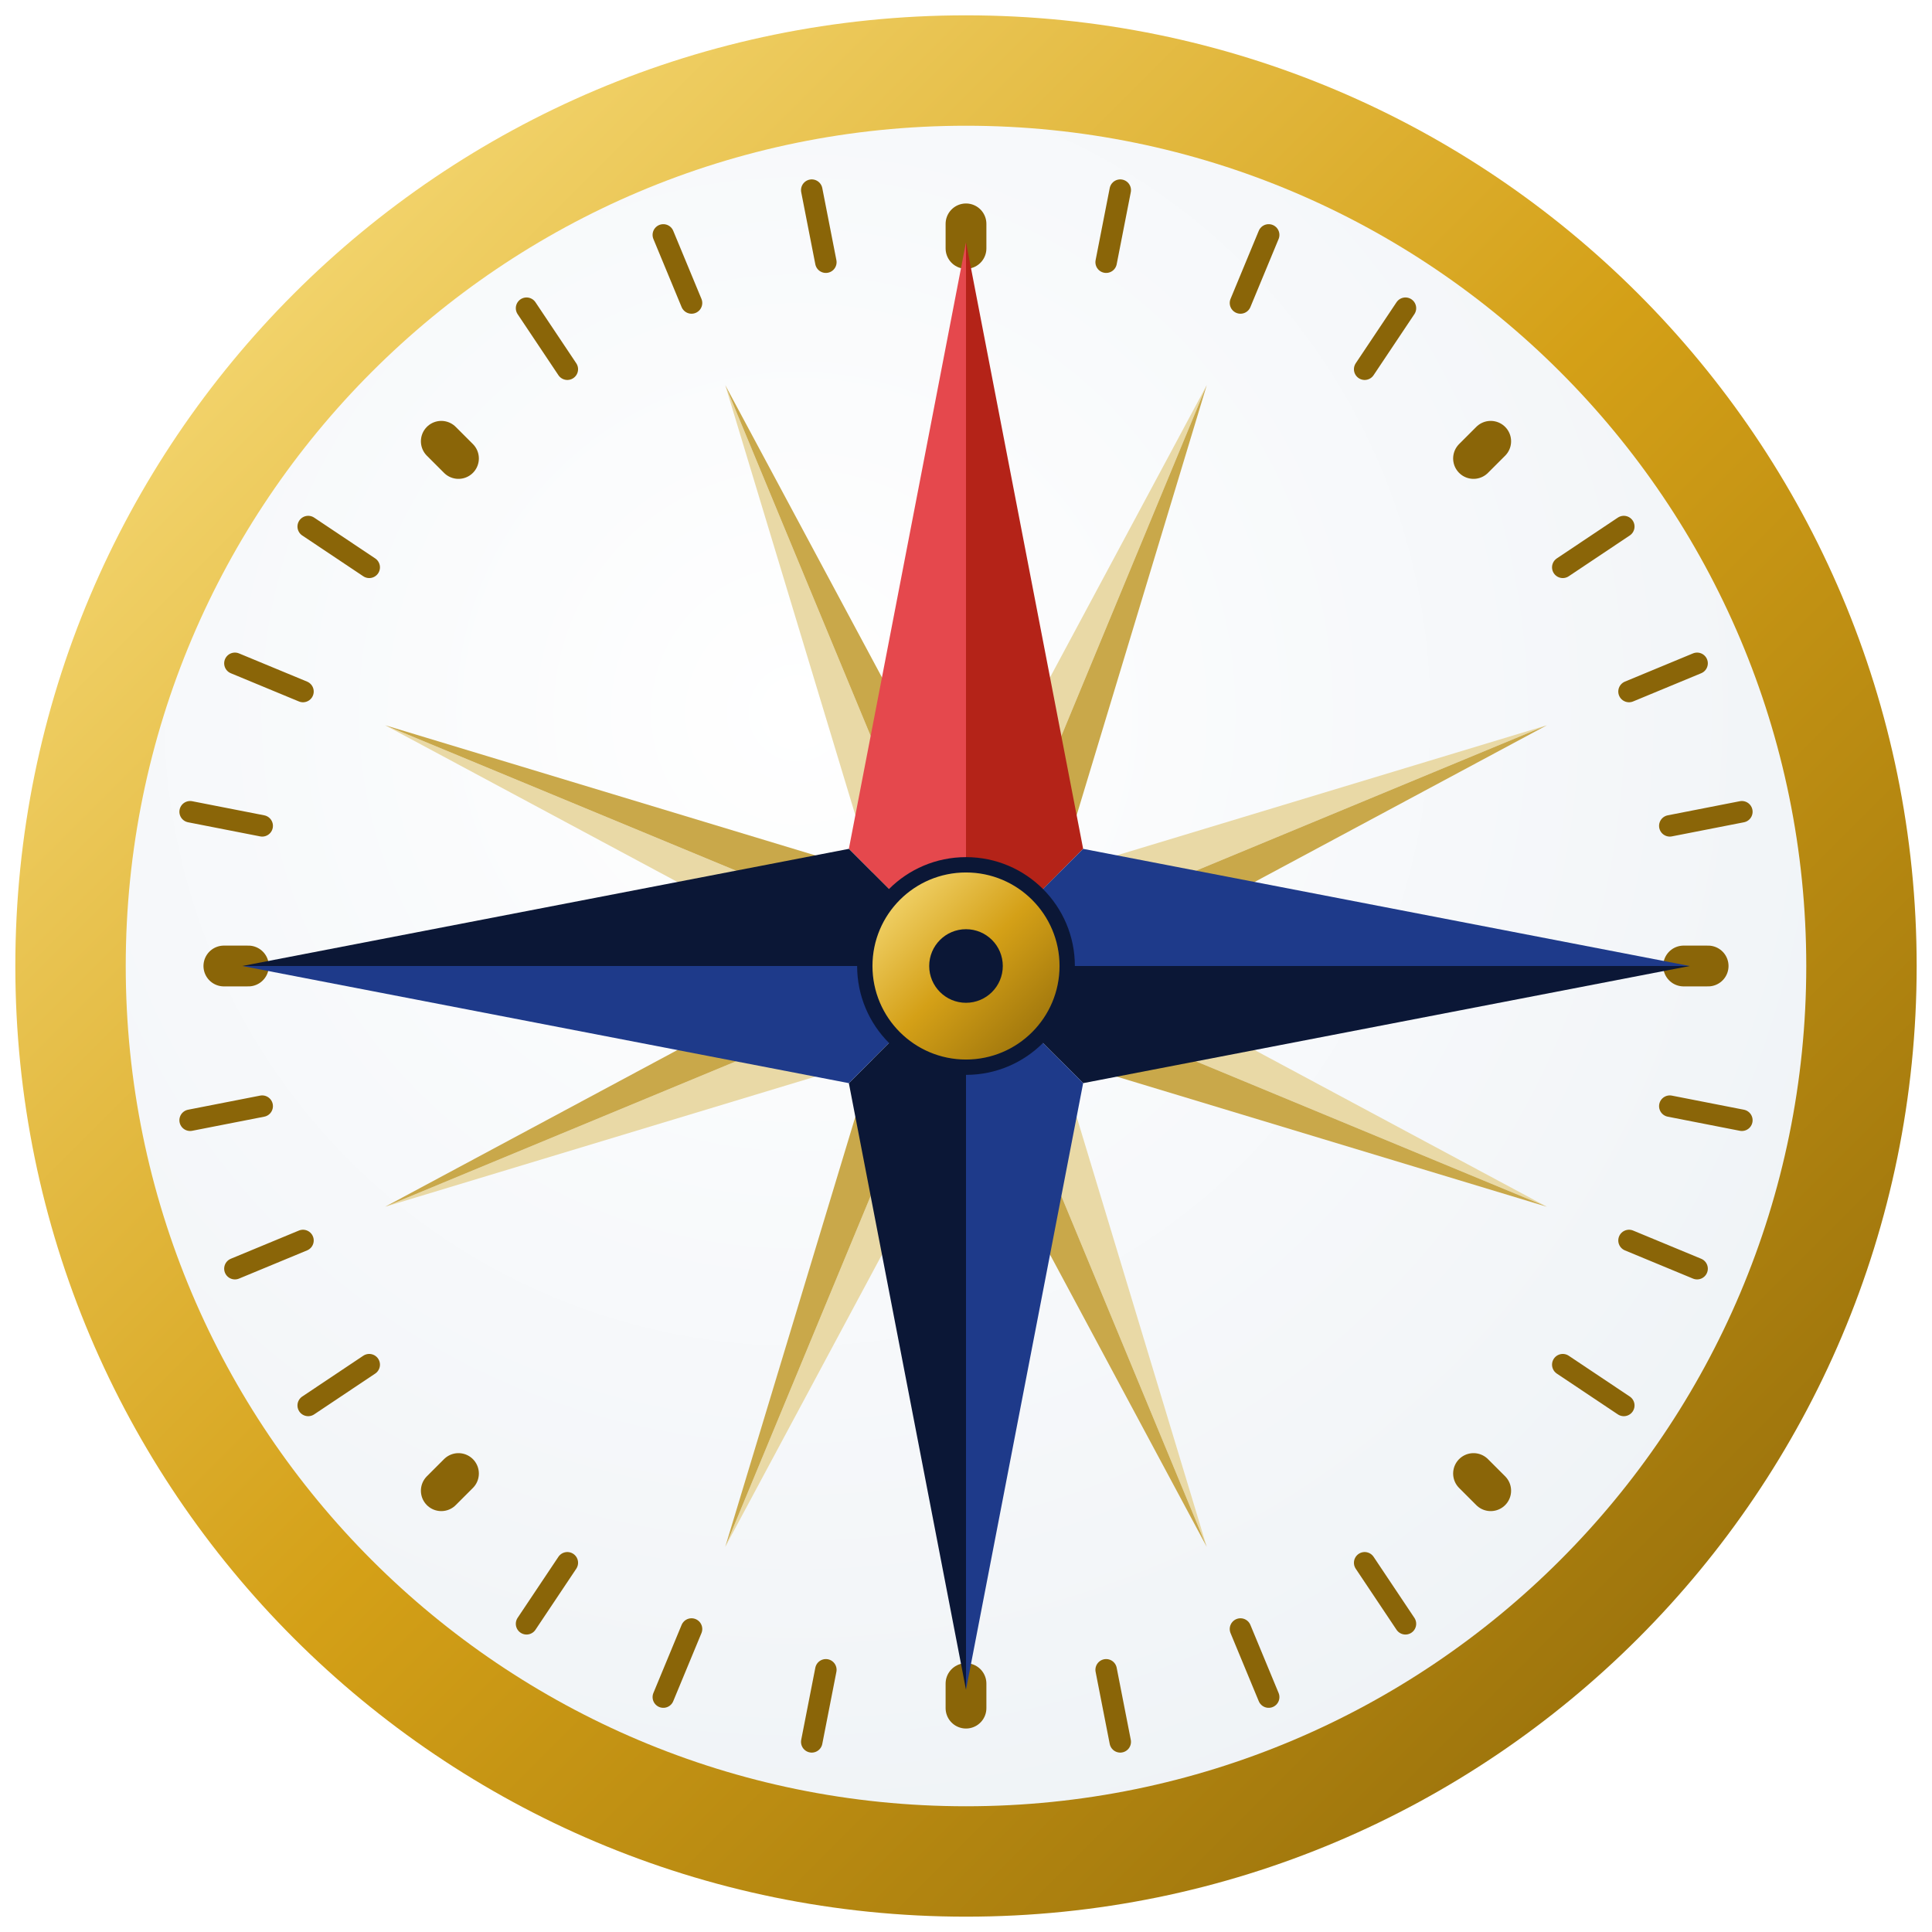
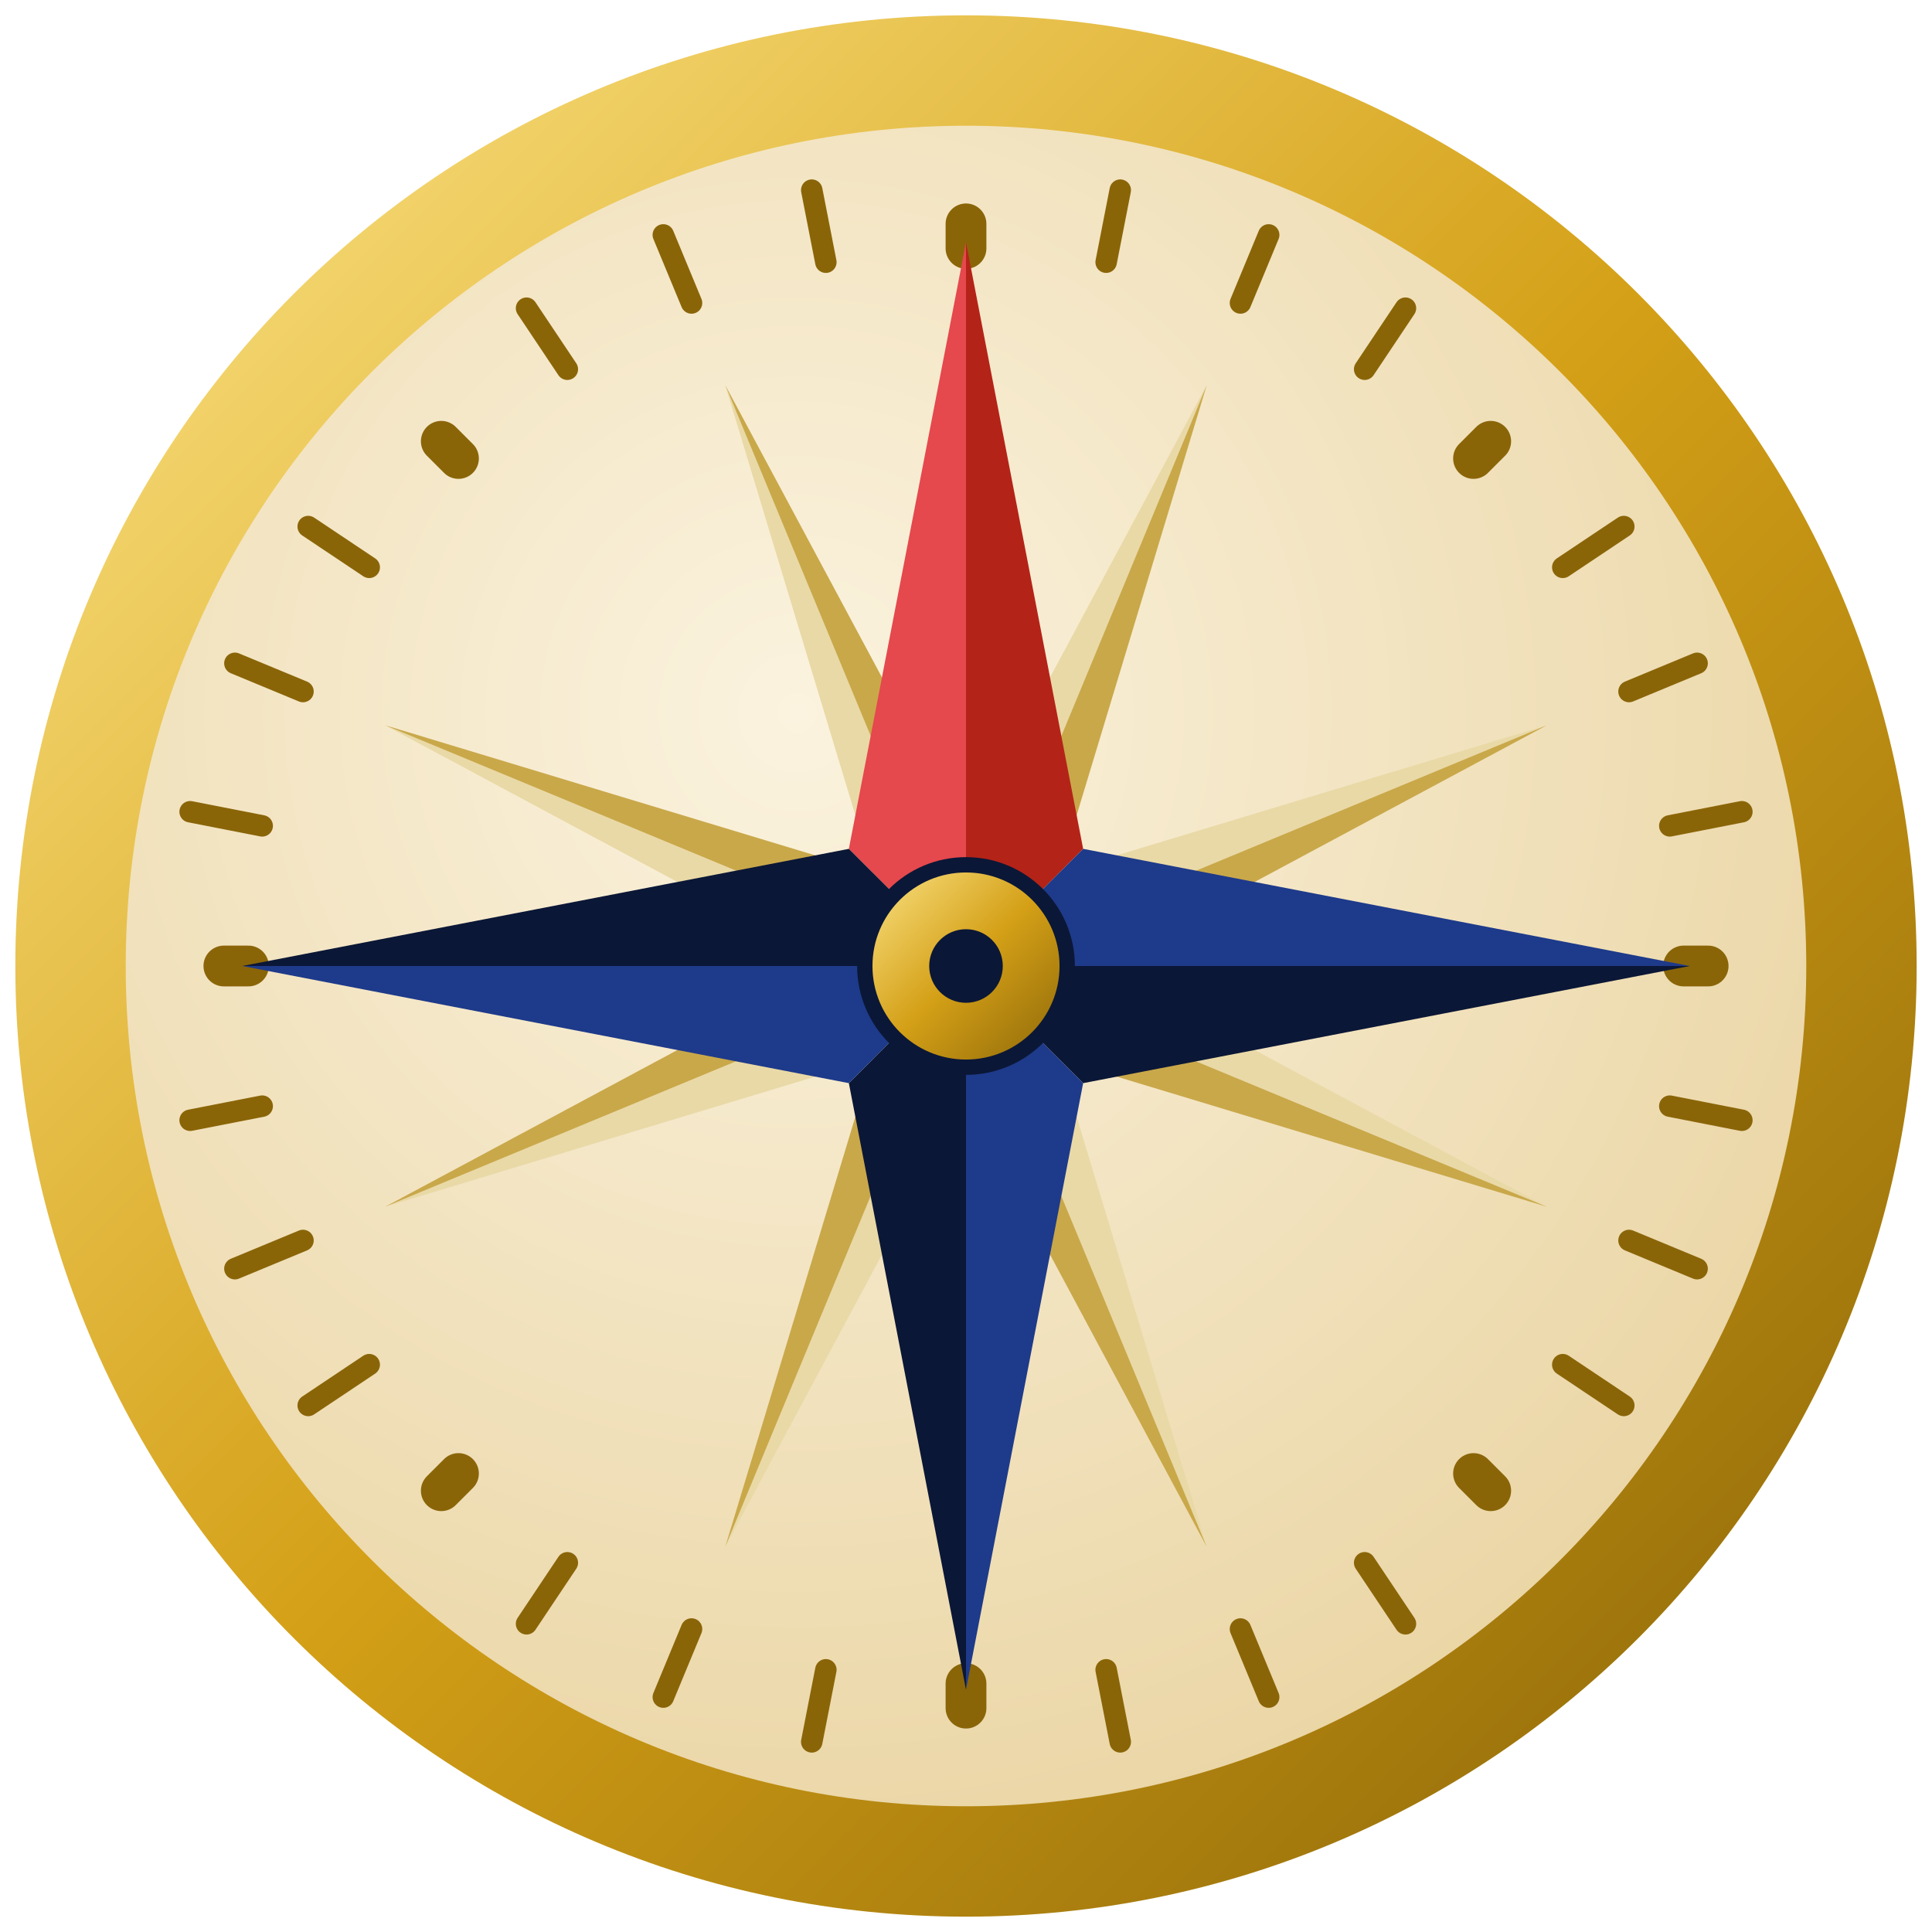
<svg xmlns="http://www.w3.org/2000/svg" width="96" height="96" viewBox="22.5 22.5 63 63">
  <defs>
    <radialGradient id="cbg" cx="38%" cy="30%" r="85%">
      <stop offset="0" stop-color="#1E3A8A" />
      <stop offset="1" stop-color="#0B1736" />
    </radialGradient>
    <linearGradient id="cring" x1="0" y1="0" x2="1" y2="1">
      <stop offset="0" stop-color="#FDE68A" />
      <stop offset=".5" stop-color="#D4A017" />
      <stop offset="1" stop-color="#8A6508" />
    </linearGradient>
    <radialGradient id="cdial" cx="40%" cy="35%" r="75%">
-       <stop offset="0" stop-color="#FFFFFF" />
-       <stop offset="1" stop-color="#EEF2F6" />
+       <stop offset="0" stop-color="#FBF3DF" />
+       <stop offset="1" stop-color="#E9D3A0" />
    </radialGradient>
  </defs>
  <circle cx="54" cy="54" r="31" fill="url(#cring)" />
  <circle cx="54" cy="54" r="27.4" fill="url(#cdial)" />
  <line x1="54.00" y1="29.80" x2="54.00" y2="30.60" stroke="#8A6508" stroke-width="1.33" stroke-linecap="round" />
  <line x1="59.03" y1="28.70" x2="58.57" y2="31.05" stroke="#8A6508" stroke-width="0.7" stroke-linecap="round" />
  <line x1="63.87" y1="30.16" x2="62.95" y2="32.38" stroke="#8A6508" stroke-width="0.7" stroke-linecap="round" />
  <line x1="68.33" y1="32.55" x2="67.00" y2="34.54" stroke="#8A6508" stroke-width="0.7" stroke-linecap="round" />
  <line x1="71.11" y1="36.89" x2="70.55" y2="37.45" stroke="#8A6508" stroke-width="1.33" stroke-linecap="round" />
  <line x1="75.45" y1="39.67" x2="73.46" y2="41.00" stroke="#8A6508" stroke-width="0.7" stroke-linecap="round" />
  <line x1="77.84" y1="44.13" x2="75.62" y2="45.05" stroke="#8A6508" stroke-width="0.7" stroke-linecap="round" />
  <line x1="79.30" y1="48.97" x2="76.95" y2="49.43" stroke="#8A6508" stroke-width="0.7" stroke-linecap="round" />
  <line x1="78.20" y1="54.00" x2="77.40" y2="54.00" stroke="#8A6508" stroke-width="1.33" stroke-linecap="round" />
  <line x1="79.30" y1="59.03" x2="76.95" y2="58.57" stroke="#8A6508" stroke-width="0.7" stroke-linecap="round" />
  <line x1="77.84" y1="63.87" x2="75.62" y2="62.95" stroke="#8A6508" stroke-width="0.7" stroke-linecap="round" />
  <line x1="75.45" y1="68.33" x2="73.46" y2="67.00" stroke="#8A6508" stroke-width="0.7" stroke-linecap="round" />
  <line x1="71.11" y1="71.11" x2="70.55" y2="70.55" stroke="#8A6508" stroke-width="1.33" stroke-linecap="round" />
  <line x1="68.33" y1="75.45" x2="67.00" y2="73.46" stroke="#8A6508" stroke-width="0.7" stroke-linecap="round" />
  <line x1="63.87" y1="77.84" x2="62.95" y2="75.62" stroke="#8A6508" stroke-width="0.7" stroke-linecap="round" />
  <line x1="59.03" y1="79.30" x2="58.57" y2="76.95" stroke="#8A6508" stroke-width="0.7" stroke-linecap="round" />
  <line x1="54.00" y1="78.20" x2="54.00" y2="77.40" stroke="#8A6508" stroke-width="1.33" stroke-linecap="round" />
  <line x1="48.97" y1="79.30" x2="49.43" y2="76.95" stroke="#8A6508" stroke-width="0.7" stroke-linecap="round" />
  <line x1="44.13" y1="77.84" x2="45.05" y2="75.62" stroke="#8A6508" stroke-width="0.7" stroke-linecap="round" />
  <line x1="39.67" y1="75.45" x2="41.00" y2="73.46" stroke="#8A6508" stroke-width="0.7" stroke-linecap="round" />
  <line x1="36.89" y1="71.11" x2="37.45" y2="70.55" stroke="#8A6508" stroke-width="1.33" stroke-linecap="round" />
  <line x1="32.55" y1="68.33" x2="34.54" y2="67.00" stroke="#8A6508" stroke-width="0.7" stroke-linecap="round" />
  <line x1="30.16" y1="63.87" x2="32.38" y2="62.95" stroke="#8A6508" stroke-width="0.7" stroke-linecap="round" />
  <line x1="28.70" y1="59.03" x2="31.05" y2="58.57" stroke="#8A6508" stroke-width="0.7" stroke-linecap="round" />
  <line x1="29.80" y1="54.00" x2="30.60" y2="54.00" stroke="#8A6508" stroke-width="1.33" stroke-linecap="round" />
  <line x1="28.70" y1="48.97" x2="31.05" y2="49.43" stroke="#8A6508" stroke-width="0.7" stroke-linecap="round" />
  <line x1="30.16" y1="44.13" x2="32.38" y2="45.05" stroke="#8A6508" stroke-width="0.7" stroke-linecap="round" />
  <line x1="32.55" y1="39.67" x2="34.54" y2="41.00" stroke="#8A6508" stroke-width="0.7" stroke-linecap="round" />
  <line x1="36.89" y1="36.89" x2="37.45" y2="37.45" stroke="#8A6508" stroke-width="1.33" stroke-linecap="round" />
  <line x1="39.67" y1="32.55" x2="41.00" y2="34.54" stroke="#8A6508" stroke-width="0.7" stroke-linecap="round" />
  <line x1="44.13" y1="30.16" x2="45.05" y2="32.38" stroke="#8A6508" stroke-width="0.7" stroke-linecap="round" />
  <line x1="48.97" y1="28.70" x2="49.43" y2="31.05" stroke="#8A6508" stroke-width="0.7" stroke-linecap="round" />
  <polygon points="54,54 61.85,35.06 54.00,49.70" fill="#E9D9A6" />
  <polygon points="54,54 61.85,35.06 57.04,50.96" fill="#C9A84A" />
  <polygon points="54,54 72.94,46.15 57.04,50.96" fill="#E9D9A6" />
  <polygon points="54,54 72.94,46.15 58.30,54.00" fill="#C9A84A" />
  <polygon points="54,54 72.94,61.85 58.30,54.00" fill="#E9D9A6" />
  <polygon points="54,54 72.94,61.85 57.04,57.04" fill="#C9A84A" />
  <polygon points="54,54 61.85,72.94 57.04,57.04" fill="#E9D9A6" />
  <polygon points="54,54 61.85,72.94 54.00,58.30" fill="#C9A84A" />
  <polygon points="54,54 46.15,72.94 54.00,58.30" fill="#E9D9A6" />
  <polygon points="54,54 46.15,72.94 50.96,57.04" fill="#C9A84A" />
  <polygon points="54,54 35.06,61.85 50.96,57.04" fill="#E9D9A6" />
  <polygon points="54,54 35.06,61.85 49.70,54.00" fill="#C9A84A" />
  <polygon points="54,54 35.06,46.15 49.70,54.00" fill="#E9D9A6" />
  <polygon points="54,54 35.06,46.15 50.96,50.96" fill="#C9A84A" />
  <polygon points="54,54 46.15,35.06 50.96,50.96" fill="#E9D9A6" />
  <polygon points="54,54 46.15,35.06 54.00,49.70" fill="#C9A84A" />
  <polygon points="54,54 54.00,30.40 50.18,50.18" fill="#E5484D" />
  <polygon points="54,54 54.00,30.40 57.82,50.18" fill="#B42318" />
  <polygon points="54,54 77.60,54.00 57.82,50.18" fill="#1E3A8A" />
  <polygon points="54,54 77.60,54.00 57.82,57.82" fill="#0B1736" />
  <polygon points="54,54 54.00,77.60 57.82,57.82" fill="#1E3A8A" />
  <polygon points="54,54 54.00,77.60 50.18,57.82" fill="#0B1736" />
  <polygon points="54,54 30.40,54.00 50.18,57.82" fill="#1E3A8A" />
  <polygon points="54,54 30.40,54.00 50.18,50.18" fill="#0B1736" />
  <circle cx="54" cy="54" r="3.3" fill="url(#cring)" stroke="#0B1736" stroke-width=".5" />
  <circle cx="54" cy="54" r="1.2" fill="#0B1736" />
</svg>
